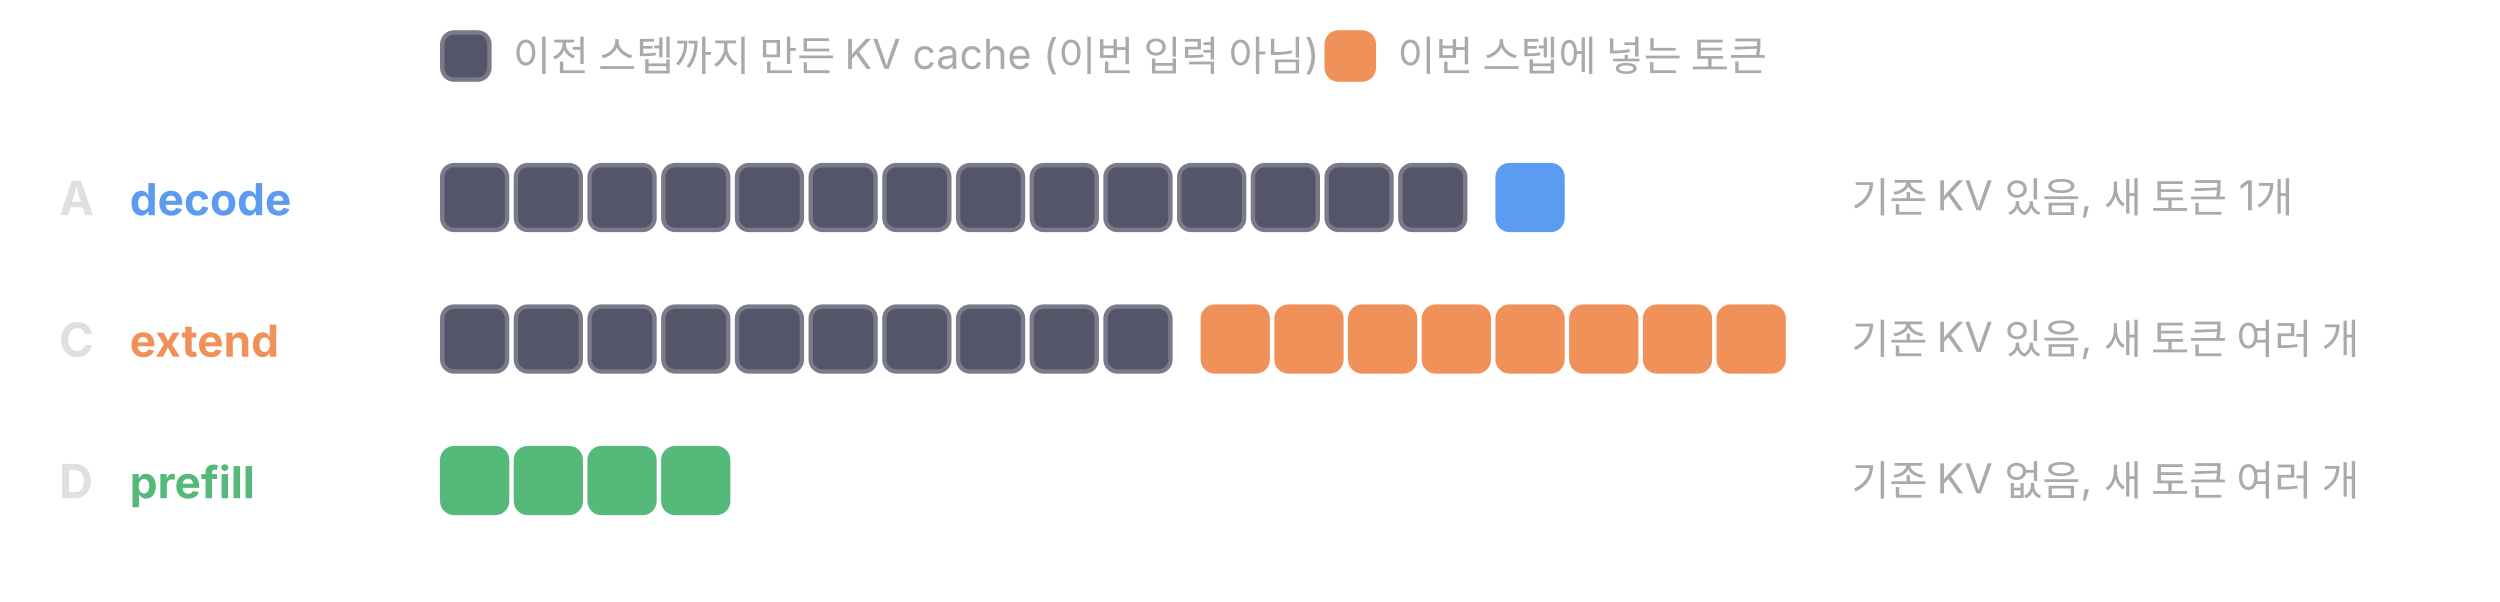
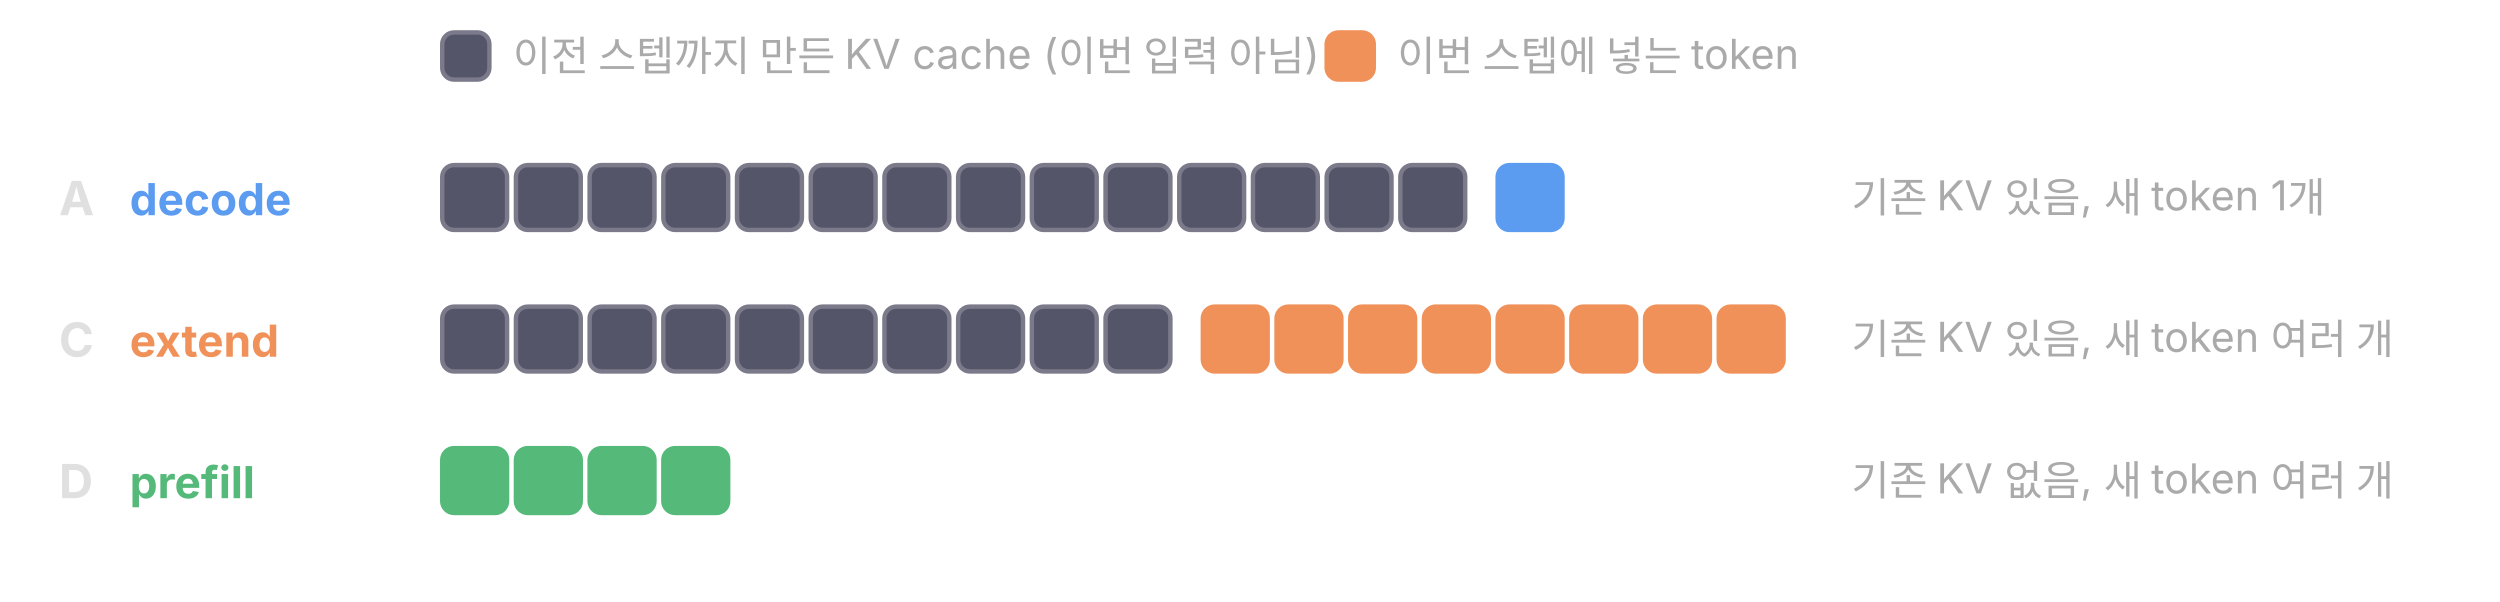
- <svg xmlns="http://www.w3.org/2000/svg" viewBox="0 0 848 204" role="img" aria-label="decode, extend, prefill이 읽는 기존 KV cache와 새 토큰 비교">
+ <svg xmlns="http://www.w3.org/2000/svg" viewBox="0 0 848 204" role="img" aria-label="decode, extend, prefill이 읽는 기존 KV cache와 새 token 비교">
  <defs>
    <pattern id="hatch" width="6" height="6" patternUnits="userSpaceOnUse" patternTransform="rotate(45)">
      <line x1="0" y1="0" x2="0" y2="6" stroke="#8a8a9a" stroke-width="2" />
    </pattern>
  </defs>
  <style>text{font-family:Pretendard,'Noto Sans KR',Inter,Helvetica,Arial,sans-serif;fill:#e0e0e0} .sub{fill:#aaa}</style>
  <rect x="150" y="11" width="16" height="16" rx="4" fill="#55556a" stroke="#7a7a8a" stroke-width="1.5" />
  <text class="sub" x="174" y="24" font-size="14">이전 스텝까지 만든 KV cache (이번 입력 아님)</text>
  <rect x="450" y="11" width="16" height="16" rx="4" fill="#f0915a" stroke="#f0915a" stroke-width="1.5" />
-   <text class="sub" x="474" y="24" font-size="14">이번 스텝에 넣는 토큰</text>
+   <text class="sub" x="474" y="24" font-size="14">이번 스텝에 넣는 token</text>
  <text x="20" y="73.0" font-size="16" font-weight="bold">A</text>
  <text x="44" y="73.0" font-size="15" style="fill:#5b9bf0" font-weight="bold">decode</text>
  <rect x="150" y="56" width="22" height="22" rx="4" fill="#55556a" stroke="#7a7a8a" stroke-width="1.5" />
  <rect x="175" y="56" width="22" height="22" rx="4" fill="#55556a" stroke="#7a7a8a" stroke-width="1.5" />
  <rect x="200" y="56" width="22" height="22" rx="4" fill="#55556a" stroke="#7a7a8a" stroke-width="1.5" />
  <rect x="225" y="56" width="22" height="22" rx="4" fill="#55556a" stroke="#7a7a8a" stroke-width="1.5" />
  <rect x="250" y="56" width="22" height="22" rx="4" fill="#55556a" stroke="#7a7a8a" stroke-width="1.5" />
  <rect x="275" y="56" width="22" height="22" rx="4" fill="#55556a" stroke="#7a7a8a" stroke-width="1.5" />
  <rect x="300" y="56" width="22" height="22" rx="4" fill="#55556a" stroke="#7a7a8a" stroke-width="1.5" />
  <rect x="325" y="56" width="22" height="22" rx="4" fill="#55556a" stroke="#7a7a8a" stroke-width="1.5" />
  <rect x="350" y="56" width="22" height="22" rx="4" fill="#55556a" stroke="#7a7a8a" stroke-width="1.5" />
  <rect x="375" y="56" width="22" height="22" rx="4" fill="#55556a" stroke="#7a7a8a" stroke-width="1.5" />
  <rect x="400" y="56" width="22" height="22" rx="4" fill="#55556a" stroke="#7a7a8a" stroke-width="1.5" />
  <rect x="425" y="56" width="22" height="22" rx="4" fill="#55556a" stroke="#7a7a8a" stroke-width="1.5" />
  <rect x="450" y="56" width="22" height="22" rx="4" fill="#55556a" stroke="#7a7a8a" stroke-width="1.5" />
  <rect x="475" y="56" width="22" height="22" rx="4" fill="#55556a" stroke="#7a7a8a" stroke-width="1.5" />
  <rect x="508" y="56" width="22" height="22" rx="4" fill="#5b9bf0" stroke="#5b9bf0" stroke-width="1.5" />
-   <text class="sub" x="628" y="72.0" font-size="14">기존 KV 있음, 새 토큰 1개</text>
+   <text class="sub" x="628" y="72.0" font-size="14">기존 KV 있음, 새 token 1개</text>
  <text x="20" y="121.0" font-size="16" font-weight="bold">C</text>
  <text x="44" y="121.0" font-size="15" style="fill:#f0915a" font-weight="bold">extend</text>
  <rect x="150" y="104" width="22" height="22" rx="4" fill="#55556a" stroke="#7a7a8a" stroke-width="1.5" />
  <rect x="175" y="104" width="22" height="22" rx="4" fill="#55556a" stroke="#7a7a8a" stroke-width="1.5" />
  <rect x="200" y="104" width="22" height="22" rx="4" fill="#55556a" stroke="#7a7a8a" stroke-width="1.5" />
  <rect x="225" y="104" width="22" height="22" rx="4" fill="#55556a" stroke="#7a7a8a" stroke-width="1.5" />
  <rect x="250" y="104" width="22" height="22" rx="4" fill="#55556a" stroke="#7a7a8a" stroke-width="1.5" />
  <rect x="275" y="104" width="22" height="22" rx="4" fill="#55556a" stroke="#7a7a8a" stroke-width="1.5" />
  <rect x="300" y="104" width="22" height="22" rx="4" fill="#55556a" stroke="#7a7a8a" stroke-width="1.5" />
  <rect x="325" y="104" width="22" height="22" rx="4" fill="#55556a" stroke="#7a7a8a" stroke-width="1.5" />
  <rect x="350" y="104" width="22" height="22" rx="4" fill="#55556a" stroke="#7a7a8a" stroke-width="1.5" />
  <rect x="375" y="104" width="22" height="22" rx="4" fill="#55556a" stroke="#7a7a8a" stroke-width="1.5" />
  <rect x="408" y="104" width="22" height="22" rx="4" fill="#f0915a" stroke="#f0915a" stroke-width="1.5" />
  <rect x="433" y="104" width="22" height="22" rx="4" fill="#f0915a" stroke="#f0915a" stroke-width="1.5" />
  <rect x="458" y="104" width="22" height="22" rx="4" fill="#f0915a" stroke="#f0915a" stroke-width="1.5" />
  <rect x="483" y="104" width="22" height="22" rx="4" fill="#f0915a" stroke="#f0915a" stroke-width="1.5" />
  <rect x="508" y="104" width="22" height="22" rx="4" fill="#f0915a" stroke="#f0915a" stroke-width="1.5" />
  <rect x="533" y="104" width="22" height="22" rx="4" fill="#f0915a" stroke="#f0915a" stroke-width="1.5" />
  <rect x="558" y="104" width="22" height="22" rx="4" fill="#f0915a" stroke="#f0915a" stroke-width="1.5" />
  <rect x="583" y="104" width="22" height="22" rx="4" fill="#f0915a" stroke="#f0915a" stroke-width="1.5" />
-   <text class="sub" x="628" y="120.0" font-size="14">기존 KV 있음, 새 토큰 여러 개</text>
+   <text class="sub" x="628" y="120.0" font-size="14">기존 KV 있음, 새 token 여러 개</text>
  <text x="20" y="169.0" font-size="16" font-weight="bold">D</text>
  <text x="44" y="169.0" font-size="15" style="fill:#55b97a" font-weight="bold">prefill</text>
  <rect x="150" y="152" width="22" height="22" rx="4" fill="#55b97a" stroke="#55b97a" stroke-width="1.5" />
  <rect x="175" y="152" width="22" height="22" rx="4" fill="#55b97a" stroke="#55b97a" stroke-width="1.5" />
  <rect x="200" y="152" width="22" height="22" rx="4" fill="#55b97a" stroke="#55b97a" stroke-width="1.5" />
  <rect x="225" y="152" width="22" height="22" rx="4" fill="#55b97a" stroke="#55b97a" stroke-width="1.5" />
-   <text class="sub" x="628" y="168.0" font-size="14">기존 KV 없음, 새 토큰 여러 개</text>
+   <text class="sub" x="628" y="168.0" font-size="14">기존 KV 없음, 새 token 여러 개</text>
</svg>
